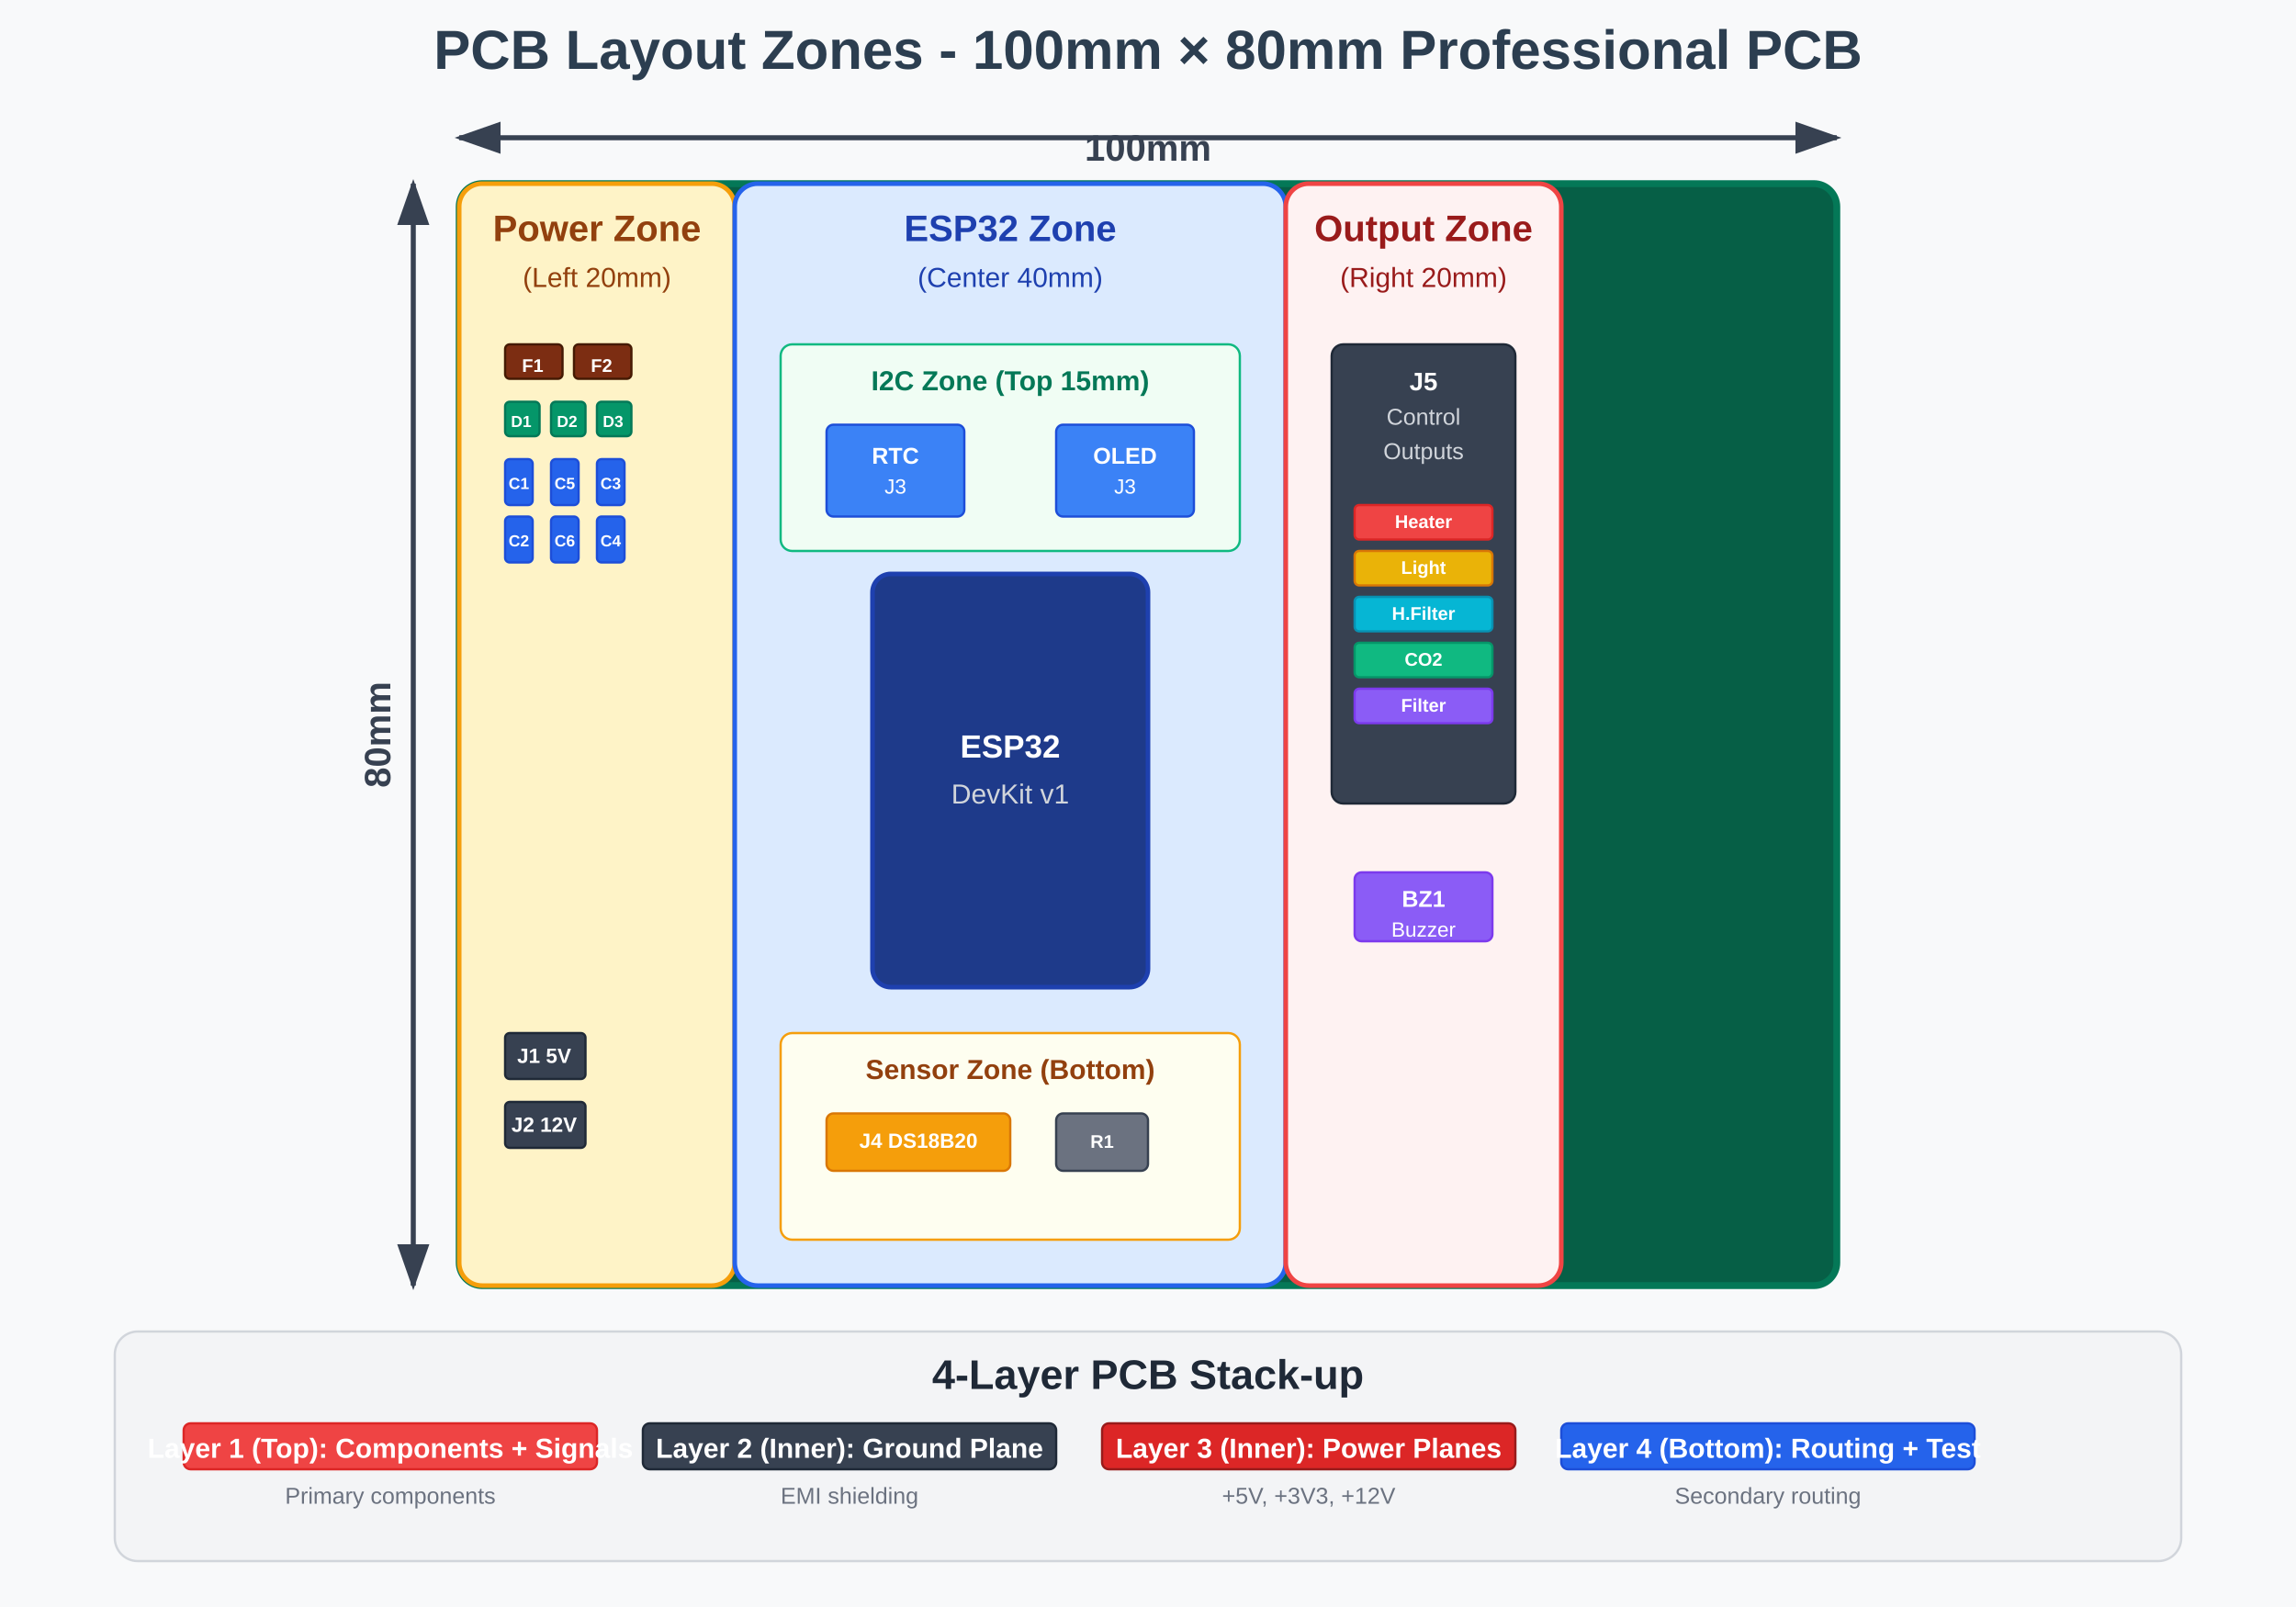
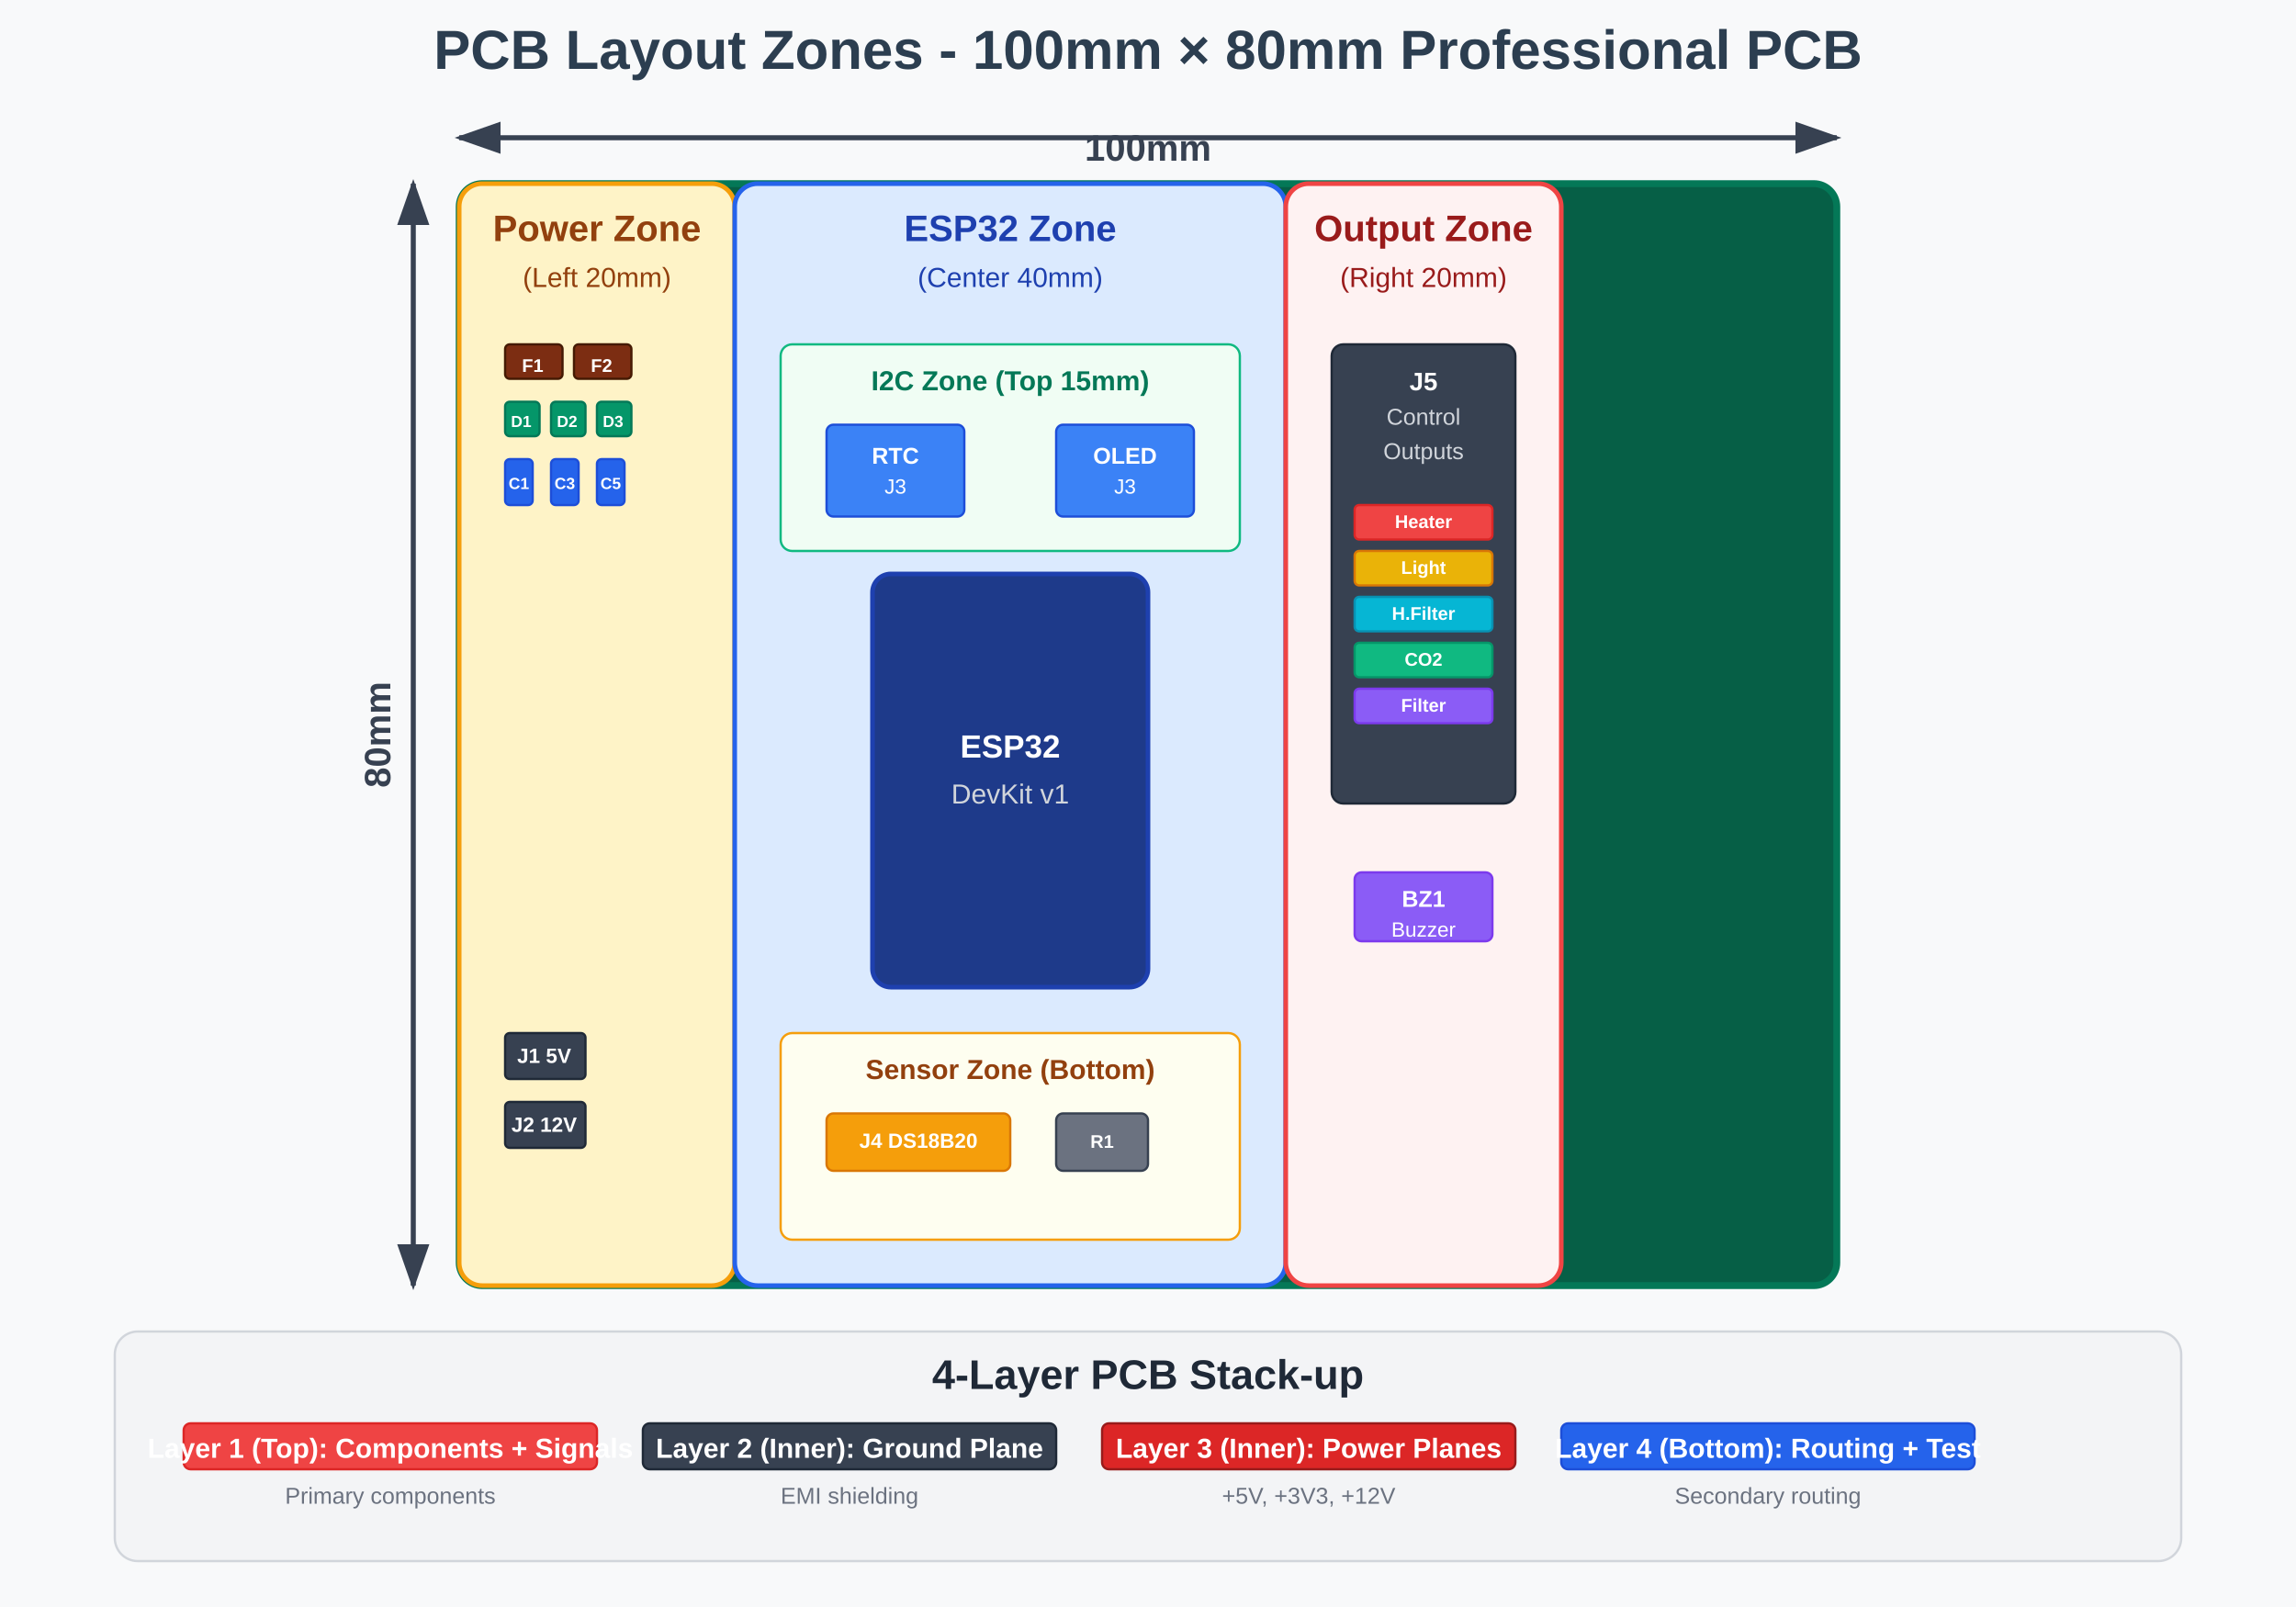
<svg xmlns="http://www.w3.org/2000/svg" width="1000" height="700">
  <rect width="1000" height="700" fill="#f8f9fa" />
  <text x="500" y="30" text-anchor="middle" font-family="Arial, sans-serif" font-size="24" font-weight="bold" fill="#2c3e50">
    PCB Layout Zones - 100mm × 80mm Professional PCB
  </text>
  <rect x="200" y="80" width="600" height="480" rx="10" fill="#065f46" stroke="#047857" stroke-width="3" />
  <text x="500" y="70" text-anchor="middle" font-family="Arial, sans-serif" font-size="16" font-weight="bold" fill="#374151">100mm</text>
  <line x1="200" y1="60" x2="800" y2="60" stroke="#374151" stroke-width="2" marker-end="url(#arrowhead)" />
  <line x1="800" y1="60" x2="200" y2="60" stroke="#374151" stroke-width="2" marker-end="url(#arrowhead)" />
  <text x="170" y="320" text-anchor="middle" font-family="Arial, sans-serif" font-size="16" font-weight="bold" fill="#374151" transform="rotate(-90, 170, 320)">80mm</text>
  <line x1="180" y1="80" x2="180" y2="560" stroke="#374151" stroke-width="2" marker-end="url(#arrowhead)" />
  <line x1="180" y1="560" x2="180" y2="80" stroke="#374151" stroke-width="2" marker-end="url(#arrowhead)" />
  <defs>
    <marker id="arrowhead" markerWidth="10" markerHeight="7" refX="9" refY="3.5" orient="auto">
      <polygon points="0 0, 10 3.5, 0 7" fill="#374151" />
    </marker>
  </defs>
  <rect x="200" y="80" width="120" height="480" rx="10" fill="#fef3c7" stroke="#f59e0b" stroke-width="2" />
  <text x="260" y="105" text-anchor="middle" font-family="Arial, sans-serif" font-size="16" font-weight="bold" fill="#92400e">Power Zone</text>
  <text x="260" y="125" text-anchor="middle" font-family="Arial, sans-serif" font-size="12" fill="#92400e">(Left 20mm)</text>
  <rect x="220" y="150" width="25" height="15" rx="2" fill="#7c2d12" stroke="#451a03" stroke-width="1" />
  <text x="232" y="162" text-anchor="middle" font-family="Arial, sans-serif" font-size="8" font-weight="bold" fill="#fff">F1</text>
  <rect x="250" y="150" width="25" height="15" rx="2" fill="#7c2d12" stroke="#451a03" stroke-width="1" />
  <text x="262" y="162" text-anchor="middle" font-family="Arial, sans-serif" font-size="8" font-weight="bold" fill="#fff">F2</text>
  <rect x="220" y="175" width="15" height="15" rx="2" fill="#059669" stroke="#047857" stroke-width="1" />
  <text x="227" y="186" text-anchor="middle" font-family="Arial, sans-serif" font-size="7" font-weight="bold" fill="#fff">D1</text>
  <rect x="240" y="175" width="15" height="15" rx="2" fill="#059669" stroke="#047857" stroke-width="1" />
  <text x="247" y="186" text-anchor="middle" font-family="Arial, sans-serif" font-size="7" font-weight="bold" fill="#fff">D2</text>
  <rect x="260" y="175" width="15" height="15" rx="2" fill="#059669" stroke="#047857" stroke-width="1" />
  <text x="267" y="186" text-anchor="middle" font-family="Arial, sans-serif" font-size="7" font-weight="bold" fill="#fff">D3</text>
  <rect x="220" y="200" width="12" height="20" rx="2" fill="#2563eb" stroke="#1d4ed8" stroke-width="1" />
  <text x="226" y="213" text-anchor="middle" font-family="Arial, sans-serif" font-size="7" font-weight="bold" fill="#fff">C1</text>
+   <rect x="240" y="200" width="12" height="20" rx="2" fill="#2563eb" stroke="#1d4ed8" stroke-width="1" />
+   <text x="246" y="213" text-anchor="middle" font-family="Arial, sans-serif" font-size="7" font-weight="bold" fill="#fff">C3</text>
  <rect x="260" y="200" width="12" height="20" rx="2" fill="#2563eb" stroke="#1d4ed8" stroke-width="1" />
-   <text x="266" y="213" text-anchor="middle" font-family="Arial, sans-serif" font-size="7" font-weight="bold" fill="#fff">C3</text>
-   <rect x="220" y="225" width="12" height="20" rx="2" fill="#2563eb" stroke="#1d4ed8" stroke-width="1" />
-   <text x="226" y="238" text-anchor="middle" font-family="Arial, sans-serif" font-size="7" font-weight="bold" fill="#fff">C2</text>
-   <rect x="260" y="225" width="12" height="20" rx="2" fill="#2563eb" stroke="#1d4ed8" stroke-width="1" />
-   <text x="266" y="238" text-anchor="middle" font-family="Arial, sans-serif" font-size="7" font-weight="bold" fill="#fff">C4</text>
-   <rect x="240" y="200" width="12" height="20" rx="2" fill="#2563eb" stroke="#1d4ed8" stroke-width="1" />
-   <text x="246" y="213" text-anchor="middle" font-family="Arial, sans-serif" font-size="7" font-weight="bold" fill="#fff">C5</text>
-   <rect x="240" y="225" width="12" height="20" rx="2" fill="#2563eb" stroke="#1d4ed8" stroke-width="1" />
-   <text x="246" y="238" text-anchor="middle" font-family="Arial, sans-serif" font-size="7" font-weight="bold" fill="#fff">C6</text>
+   <text x="266" y="213" text-anchor="middle" font-family="Arial, sans-serif" font-size="7" font-weight="bold" fill="#fff">C5</text>
  <rect x="220" y="450" width="35" height="20" rx="2" fill="#374151" stroke="#1f2937" stroke-width="1" />
  <text x="237" y="463" text-anchor="middle" font-family="Arial, sans-serif" font-size="9" font-weight="bold" fill="#fff">J1 5V</text>
  <rect x="220" y="480" width="35" height="20" rx="2" fill="#374151" stroke="#1f2937" stroke-width="1" />
  <text x="237" y="493" text-anchor="middle" font-family="Arial, sans-serif" font-size="9" font-weight="bold" fill="#fff">J2 12V</text>
  <rect x="320" y="80" width="240" height="480" rx="10" fill="#dbeafe" stroke="#2563eb" stroke-width="2" />
  <text x="440" y="105" text-anchor="middle" font-family="Arial, sans-serif" font-size="16" font-weight="bold" fill="#1e40af">ESP32 Zone</text>
  <text x="440" y="125" text-anchor="middle" font-family="Arial, sans-serif" font-size="12" fill="#1e40af">(Center 40mm)</text>
  <rect x="380" y="250" width="120" height="180" rx="8" fill="#1e3a8a" stroke="#1e40af" stroke-width="2" />
  <text x="440" y="330" text-anchor="middle" font-family="Arial, sans-serif" font-size="14" font-weight="bold" fill="#fff">ESP32</text>
  <text x="440" y="350" text-anchor="middle" font-family="Arial, sans-serif" font-size="12" fill="#d1d5db">DevKit v1</text>
  <rect x="340" y="150" width="200" height="90" rx="5" fill="#f0fdf4" stroke="#10b981" stroke-width="1" />
  <text x="440" y="170" text-anchor="middle" font-family="Arial, sans-serif" font-size="12" font-weight="bold" fill="#047857">I2C Zone (Top 15mm)</text>
  <rect x="360" y="185" width="60" height="40" rx="3" fill="#3b82f6" stroke="#1d4ed8" stroke-width="1" />
  <text x="390" y="202" text-anchor="middle" font-family="Arial, sans-serif" font-size="10" font-weight="bold" fill="#fff">RTC</text>
  <text x="390" y="215" text-anchor="middle" font-family="Arial, sans-serif" font-size="9" fill="#fff">J3</text>
  <rect x="460" y="185" width="60" height="40" rx="3" fill="#3b82f6" stroke="#1d4ed8" stroke-width="1" />
  <text x="490" y="202" text-anchor="middle" font-family="Arial, sans-serif" font-size="10" font-weight="bold" fill="#fff">OLED</text>
  <text x="490" y="215" text-anchor="middle" font-family="Arial, sans-serif" font-size="9" fill="#fff">J3</text>
  <rect x="340" y="450" width="200" height="90" rx="5" fill="#fefef0" stroke="#f59e0b" stroke-width="1" />
  <text x="440" y="470" text-anchor="middle" font-family="Arial, sans-serif" font-size="12" font-weight="bold" fill="#92400e">Sensor Zone (Bottom)</text>
  <rect x="360" y="485" width="80" height="25" rx="3" fill="#f59e0b" stroke="#d97706" stroke-width="1" />
  <text x="400" y="500" text-anchor="middle" font-family="Arial, sans-serif" font-size="9" font-weight="bold" fill="#fff">J4 DS18B20</text>
  <rect x="460" y="485" width="40" height="25" rx="3" fill="#6b7280" stroke="#374151" stroke-width="1" />
  <text x="480" y="500" text-anchor="middle" font-family="Arial, sans-serif" font-size="8" font-weight="bold" fill="#fff">R1</text>
  <rect x="560" y="80" width="120" height="480" rx="10" fill="#fef2f2" stroke="#ef4444" stroke-width="2" />
  <text x="620" y="105" text-anchor="middle" font-family="Arial, sans-serif" font-size="16" font-weight="bold" fill="#991b1b">Output Zone</text>
  <text x="620" y="125" text-anchor="middle" font-family="Arial, sans-serif" font-size="12" fill="#991b1b">(Right 20mm)</text>
  <rect x="580" y="150" width="80" height="200" rx="5" fill="#374151" stroke="#1f2937" stroke-width="1" />
  <text x="620" y="170" text-anchor="middle" font-family="Arial, sans-serif" font-size="11" font-weight="bold" fill="#fff">J5</text>
  <text x="620" y="185" text-anchor="middle" font-family="Arial, sans-serif" font-size="10" fill="#d1d5db">Control</text>
  <text x="620" y="200" text-anchor="middle" font-family="Arial, sans-serif" font-size="10" fill="#d1d5db">Outputs</text>
  <rect x="590" y="220" width="60" height="15" rx="2" fill="#ef4444" stroke="#dc2626" stroke-width="1" />
  <text x="620" y="230" text-anchor="middle" font-family="Arial, sans-serif" font-size="8" font-weight="bold" fill="#fff">Heater</text>
  <rect x="590" y="240" width="60" height="15" rx="2" fill="#eab308" stroke="#d97706" stroke-width="1" />
  <text x="620" y="250" text-anchor="middle" font-family="Arial, sans-serif" font-size="8" font-weight="bold" fill="#fff">Light</text>
  <rect x="590" y="260" width="60" height="15" rx="2" fill="#06b6d4" stroke="#0891b2" stroke-width="1" />
  <text x="620" y="270" text-anchor="middle" font-family="Arial, sans-serif" font-size="8" font-weight="bold" fill="#fff">H.Filter</text>
  <rect x="590" y="280" width="60" height="15" rx="2" fill="#10b981" stroke="#059669" stroke-width="1" />
  <text x="620" y="290" text-anchor="middle" font-family="Arial, sans-serif" font-size="8" font-weight="bold" fill="#fff">CO2</text>
  <rect x="590" y="300" width="60" height="15" rx="2" fill="#8b5cf6" stroke="#7c3aed" stroke-width="1" />
  <text x="620" y="310" text-anchor="middle" font-family="Arial, sans-serif" font-size="8" font-weight="bold" fill="#fff">Filter</text>
  <rect x="590" y="380" width="60" height="30" rx="3" fill="#8b5cf6" stroke="#7c3aed" stroke-width="1" />
  <text x="620" y="395" text-anchor="middle" font-family="Arial, sans-serif" font-size="10" font-weight="bold" fill="#fff">BZ1</text>
  <text x="620" y="408" text-anchor="middle" font-family="Arial, sans-serif" font-size="9" fill="#fff">Buzzer</text>
  <rect x="50" y="580" width="900" height="100" rx="10" fill="#f3f4f6" stroke="#d1d5db" stroke-width="1" />
  <text x="500" y="605" text-anchor="middle" font-family="Arial, sans-serif" font-size="18" font-weight="bold" fill="#1f2937">4-Layer PCB Stack-up</text>
  <rect x="80" y="620" width="180" height="20" rx="3" fill="#ef4444" stroke="#dc2626" stroke-width="1" />
  <text x="170" y="635" text-anchor="middle" font-family="Arial, sans-serif" font-size="12" font-weight="bold" fill="#fff">Layer 1 (Top): Components + Signals</text>
  <rect x="280" y="620" width="180" height="20" rx="3" fill="#374151" stroke="#1f2937" stroke-width="1" />
  <text x="370" y="635" text-anchor="middle" font-family="Arial, sans-serif" font-size="12" font-weight="bold" fill="#fff">Layer 2 (Inner): Ground Plane</text>
  <rect x="480" y="620" width="180" height="20" rx="3" fill="#dc2626" stroke="#991b1b" stroke-width="1" />
  <text x="570" y="635" text-anchor="middle" font-family="Arial, sans-serif" font-size="12" font-weight="bold" fill="#fff">Layer 3 (Inner): Power Planes</text>
  <rect x="680" y="620" width="180" height="20" rx="3" fill="#2563eb" stroke="#1d4ed8" stroke-width="1" />
  <text x="770" y="635" text-anchor="middle" font-family="Arial, sans-serif" font-size="12" font-weight="bold" fill="#fff">Layer 4 (Bottom): Routing + Test</text>
  <text x="170" y="655" text-anchor="middle" font-family="Arial, sans-serif" font-size="10" fill="#6b7280">Primary components</text>
  <text x="370" y="655" text-anchor="middle" font-family="Arial, sans-serif" font-size="10" fill="#6b7280">EMI shielding</text>
  <text x="570" y="655" text-anchor="middle" font-family="Arial, sans-serif" font-size="10" fill="#6b7280">+5V, +3V3, +12V</text>
  <text x="770" y="655" text-anchor="middle" font-family="Arial, sans-serif" font-size="10" fill="#6b7280">Secondary routing</text>
</svg>
